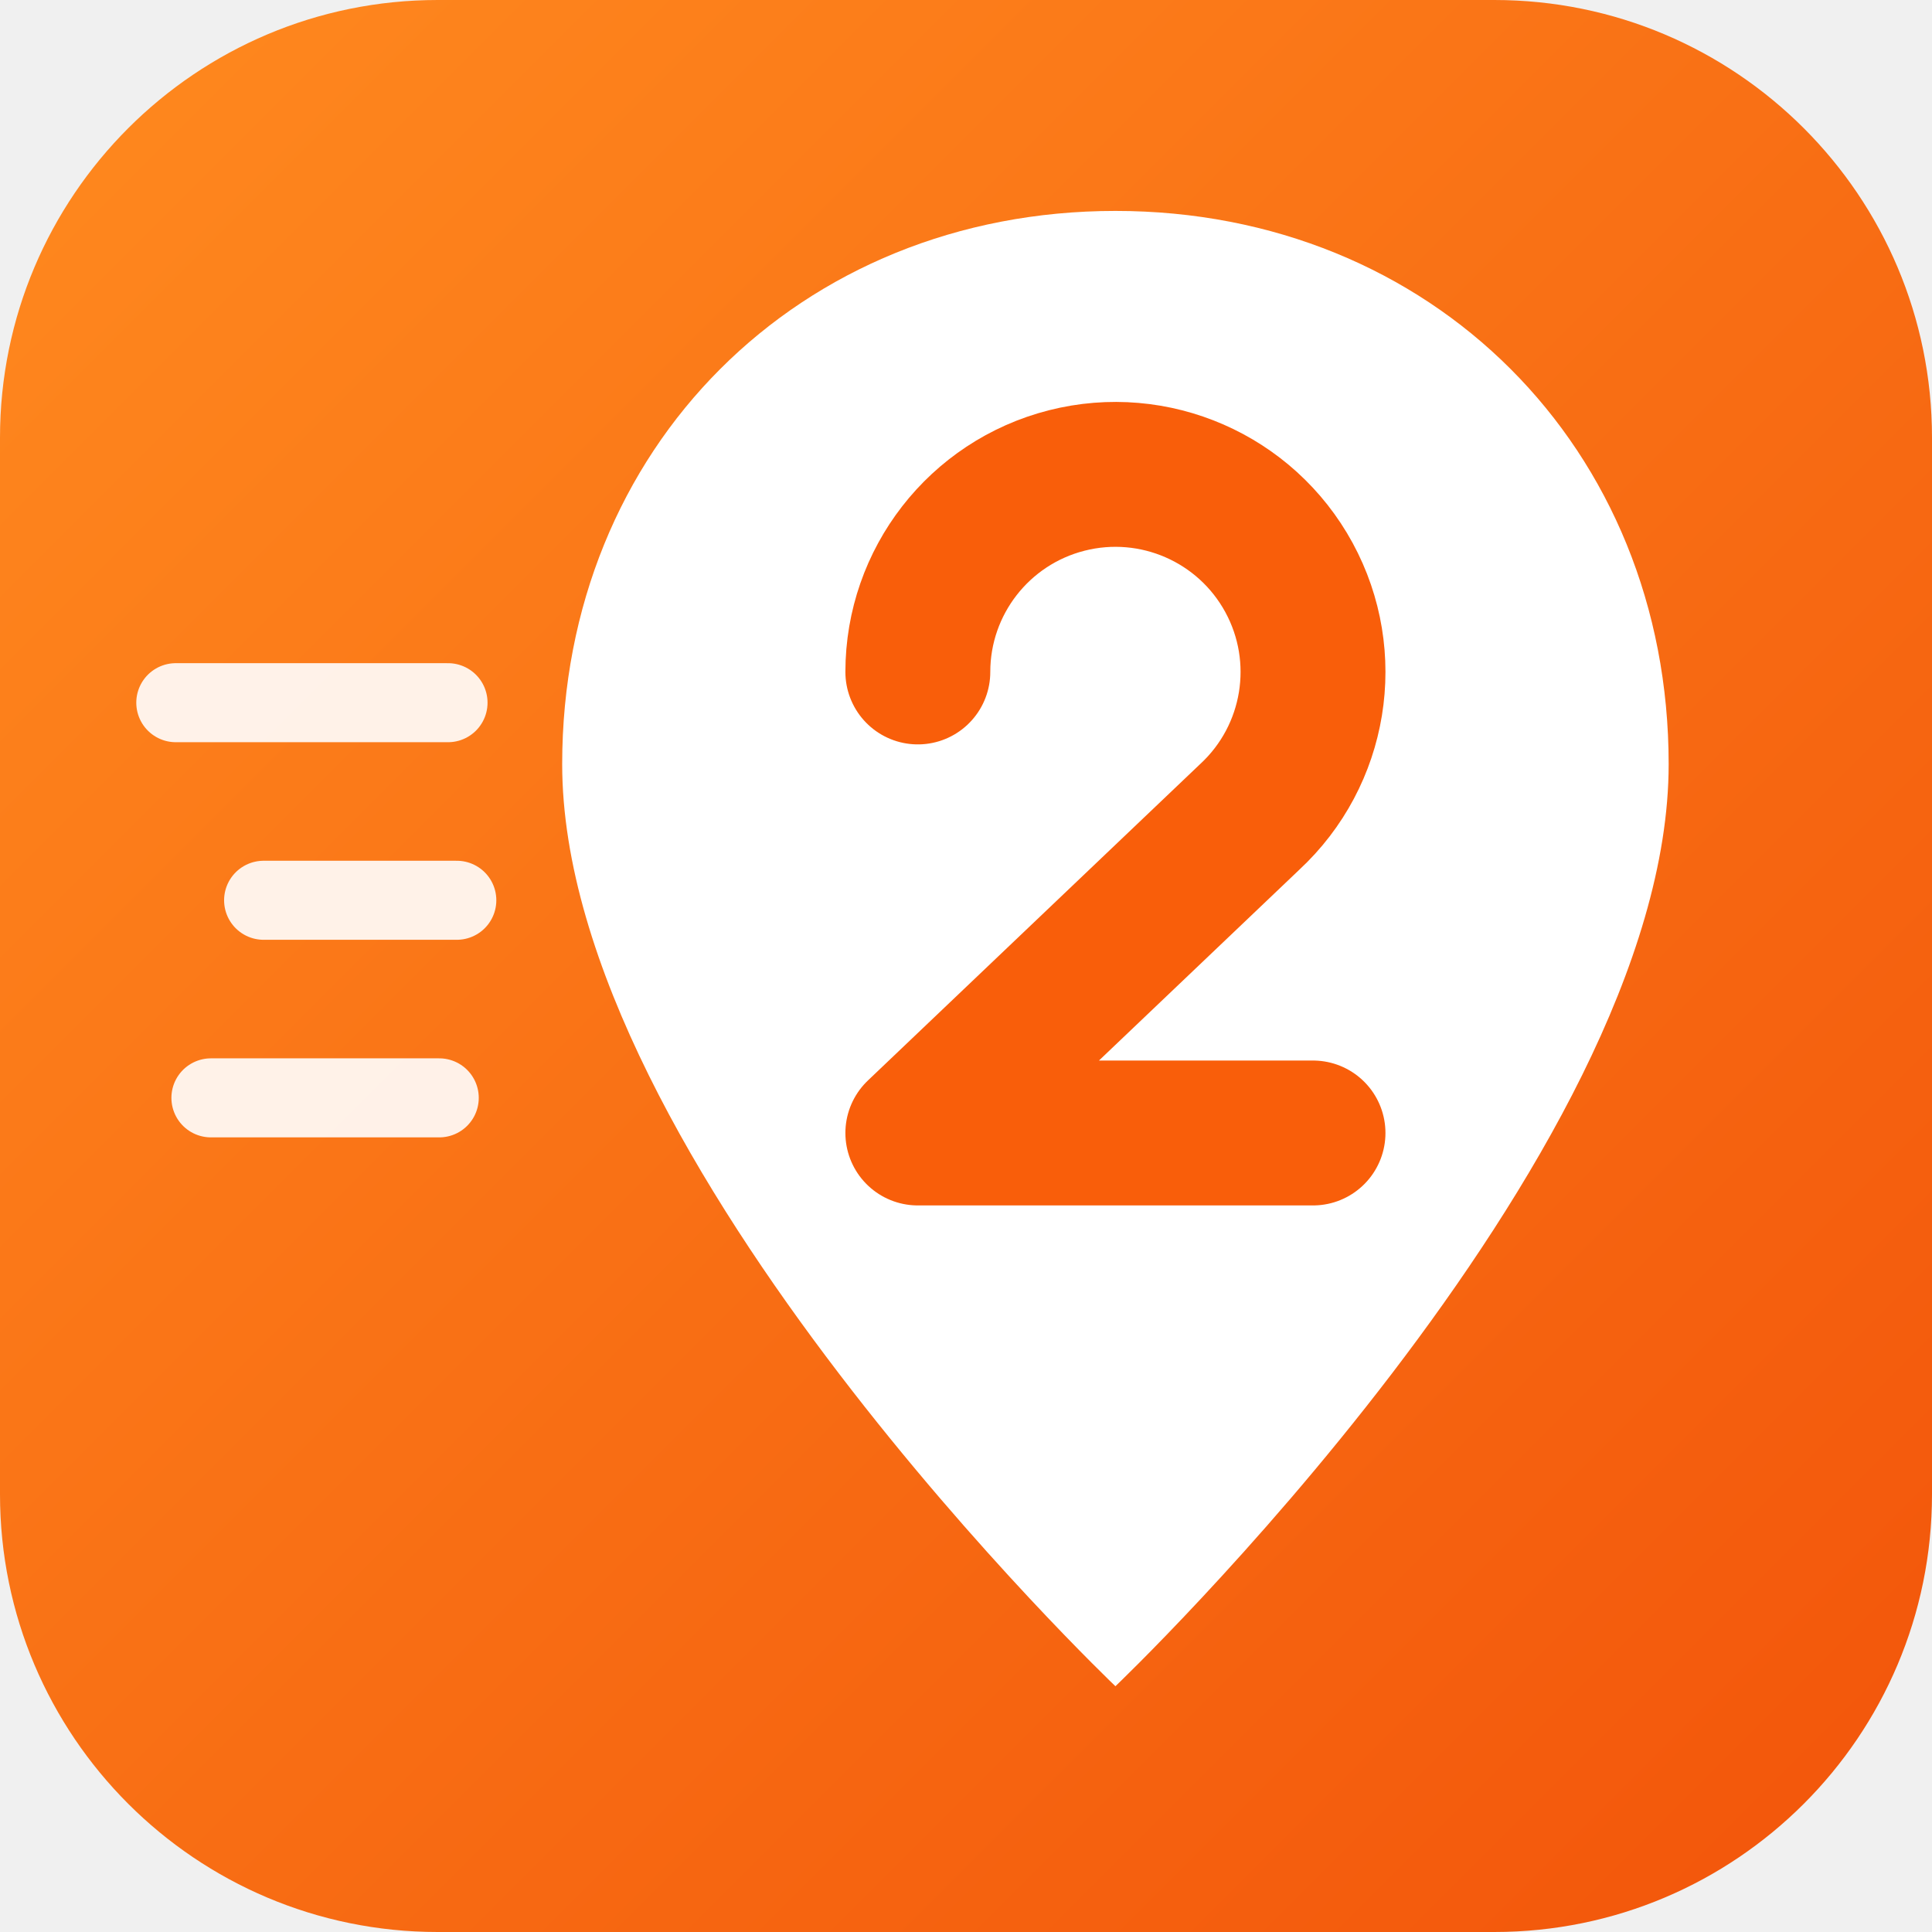
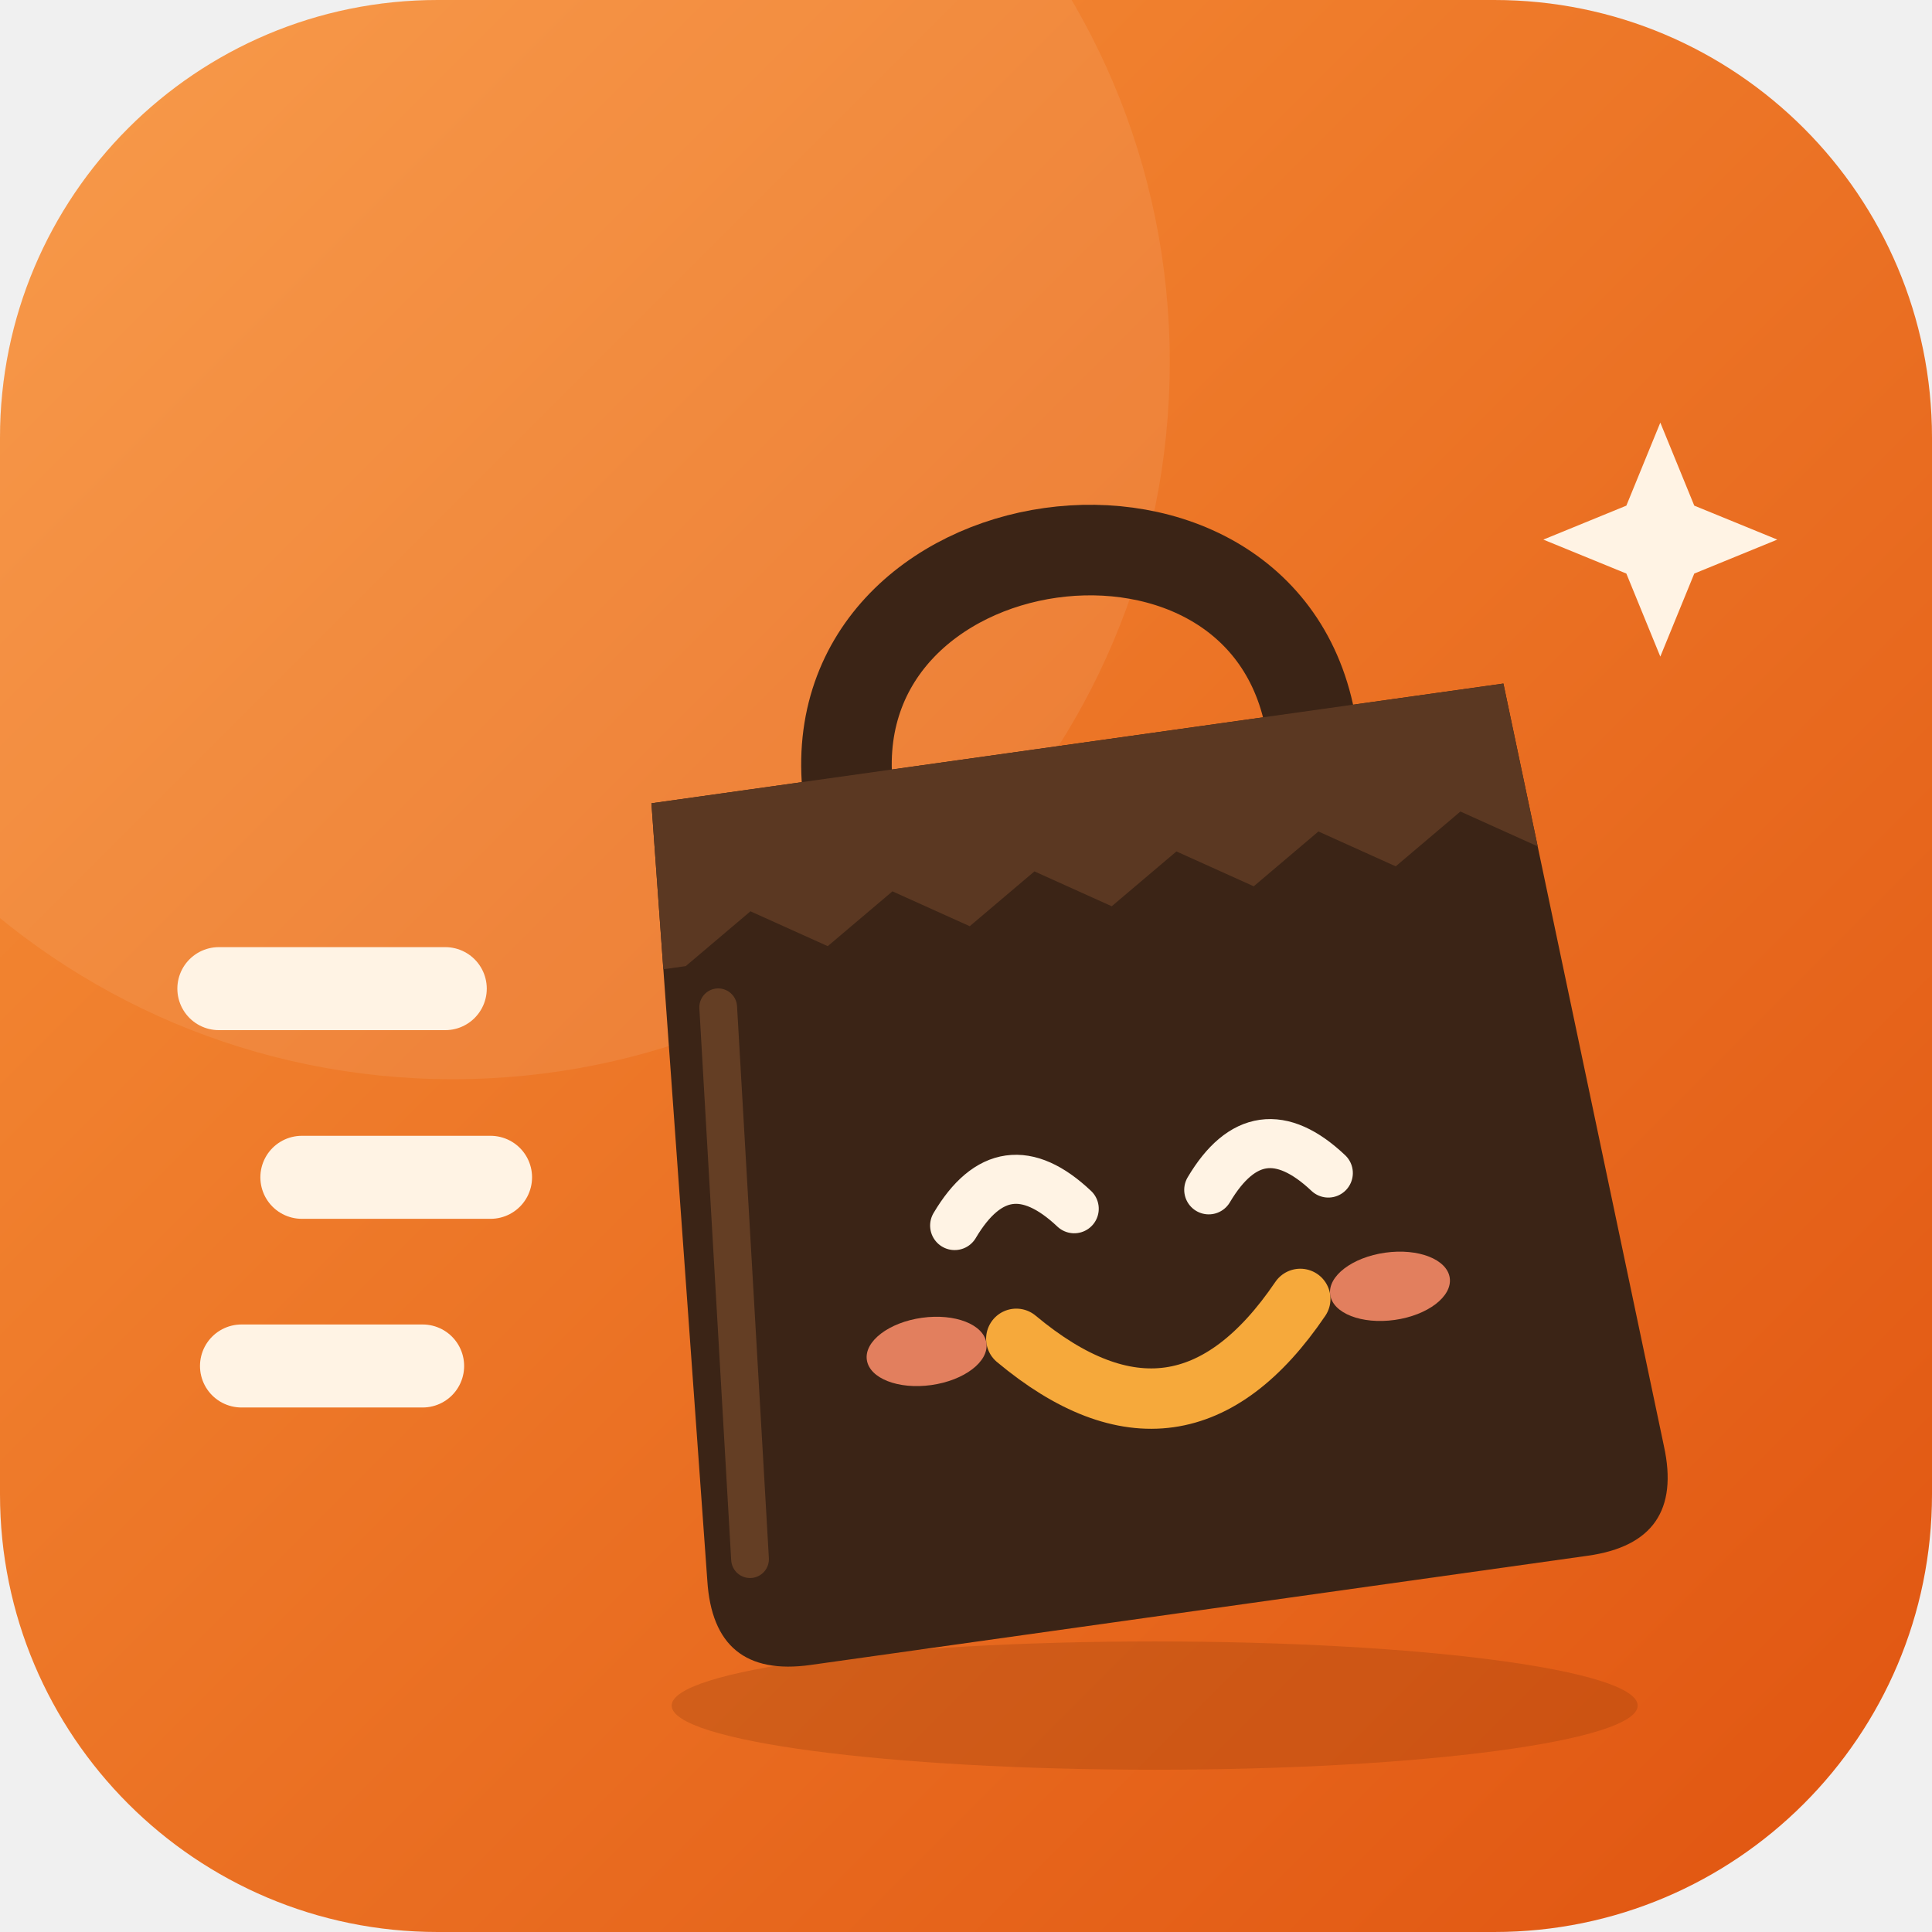
<svg xmlns="http://www.w3.org/2000/svg" viewBox="0 0 512 512">
  <defs>
    <linearGradient id="g" x1="0" y1="0" x2="1" y2="1">
-       <stop offset="0" stop-color="#ff8a1f" />
-       <stop offset="1" stop-color="#f2540a" />
+       <stop offset="0" stop-color="#F7923A" />
+       <stop offset="1" stop-color="#E05410" />
    </linearGradient>
+     <clipPath id="gc">
+       <rect width="512" height="512" rx="116" />
+     </clipPath>
  </defs>
  <rect width="512" height="512" rx="116" fill="url(#g)" />
-   <g transform="translate(-46.5 -46.5) scale(1.1636)">
-     <g stroke="#fff" stroke-width="18" stroke-linecap="round" opacity=".9">
-       <path d="M80 200h62M100 245h44M88 290h52" />
-     </g>
-     <g transform="translate(150 76) scale(6)">
-       <path d="M24 2C12 2 3 11 3 23c0 15 21 35 21 35s21-20 21-35C45 11 36 2 24 2Z" fill="#fff" />
-       <path d="M16.5 19.5a7.5 7.5 0 1 1 12.6 5.5L16.5 37h15" fill="none" stroke="#f95e0a" stroke-width="5.5" stroke-linecap="round" stroke-linejoin="round" />
-     </g>
+   <circle cx="120" cy="96" r="190" fill="#fff" opacity=".08" clip-path="url(#gc)" />
+   <g stroke="#FFF3E4" stroke-width="22" stroke-linecap="round">
+     <path d="M58 262H118M80 312H130M64 362H112" />
  </g>
+   <ellipse cx="306" cy="452" rx="128" ry="17" fill="#7A2E05" opacity=".22" />
+   <g transform="rotate(-8 300 300)">
+     <path d="M238 202C238 126 362 126 362 202" fill="none" stroke="#3B2416" stroke-width="24" stroke-linecap="round" />
+     <path d="M186 196H414L428 402Q430 428 404 428H196Q170 428 172 402Z" fill="#3B2416" />
+     <path d="M196 252L184 398" stroke="#6E4528" stroke-width="10" stroke-linecap="round" opacity=".8" />
+     <path d="M186 196H414L417 240L398 228L379 240L360 228L341 240L322 228L303 240L284 228L265 240L246 228L227 240L208 228L189 240L183 240Z" fill="#5B3822" />
+     <path d="M250 318Q266 298 282 318M318 318Q334 298 350 318" fill="none" stroke="#FFF3E4" stroke-width="13" stroke-linecap="round" />
+     <path d="M262 350Q300 392 338 350" fill="none" stroke="#F6A93B" stroke-width="16" stroke-linecap="round" />
+     <ellipse cx="238" cy="350" rx="16" ry="9" fill="#FF8F6B" opacity=".85" />
+     <ellipse cx="362" cy="350" rx="16" ry="9" fill="#FF8F6B" opacity=".85" />
+   </g>
+   <path d="M440 112l9 22 22 9-22 9-9 22-9-22-22-9 22-9z" fill="#FFF3E4" />
</svg>
